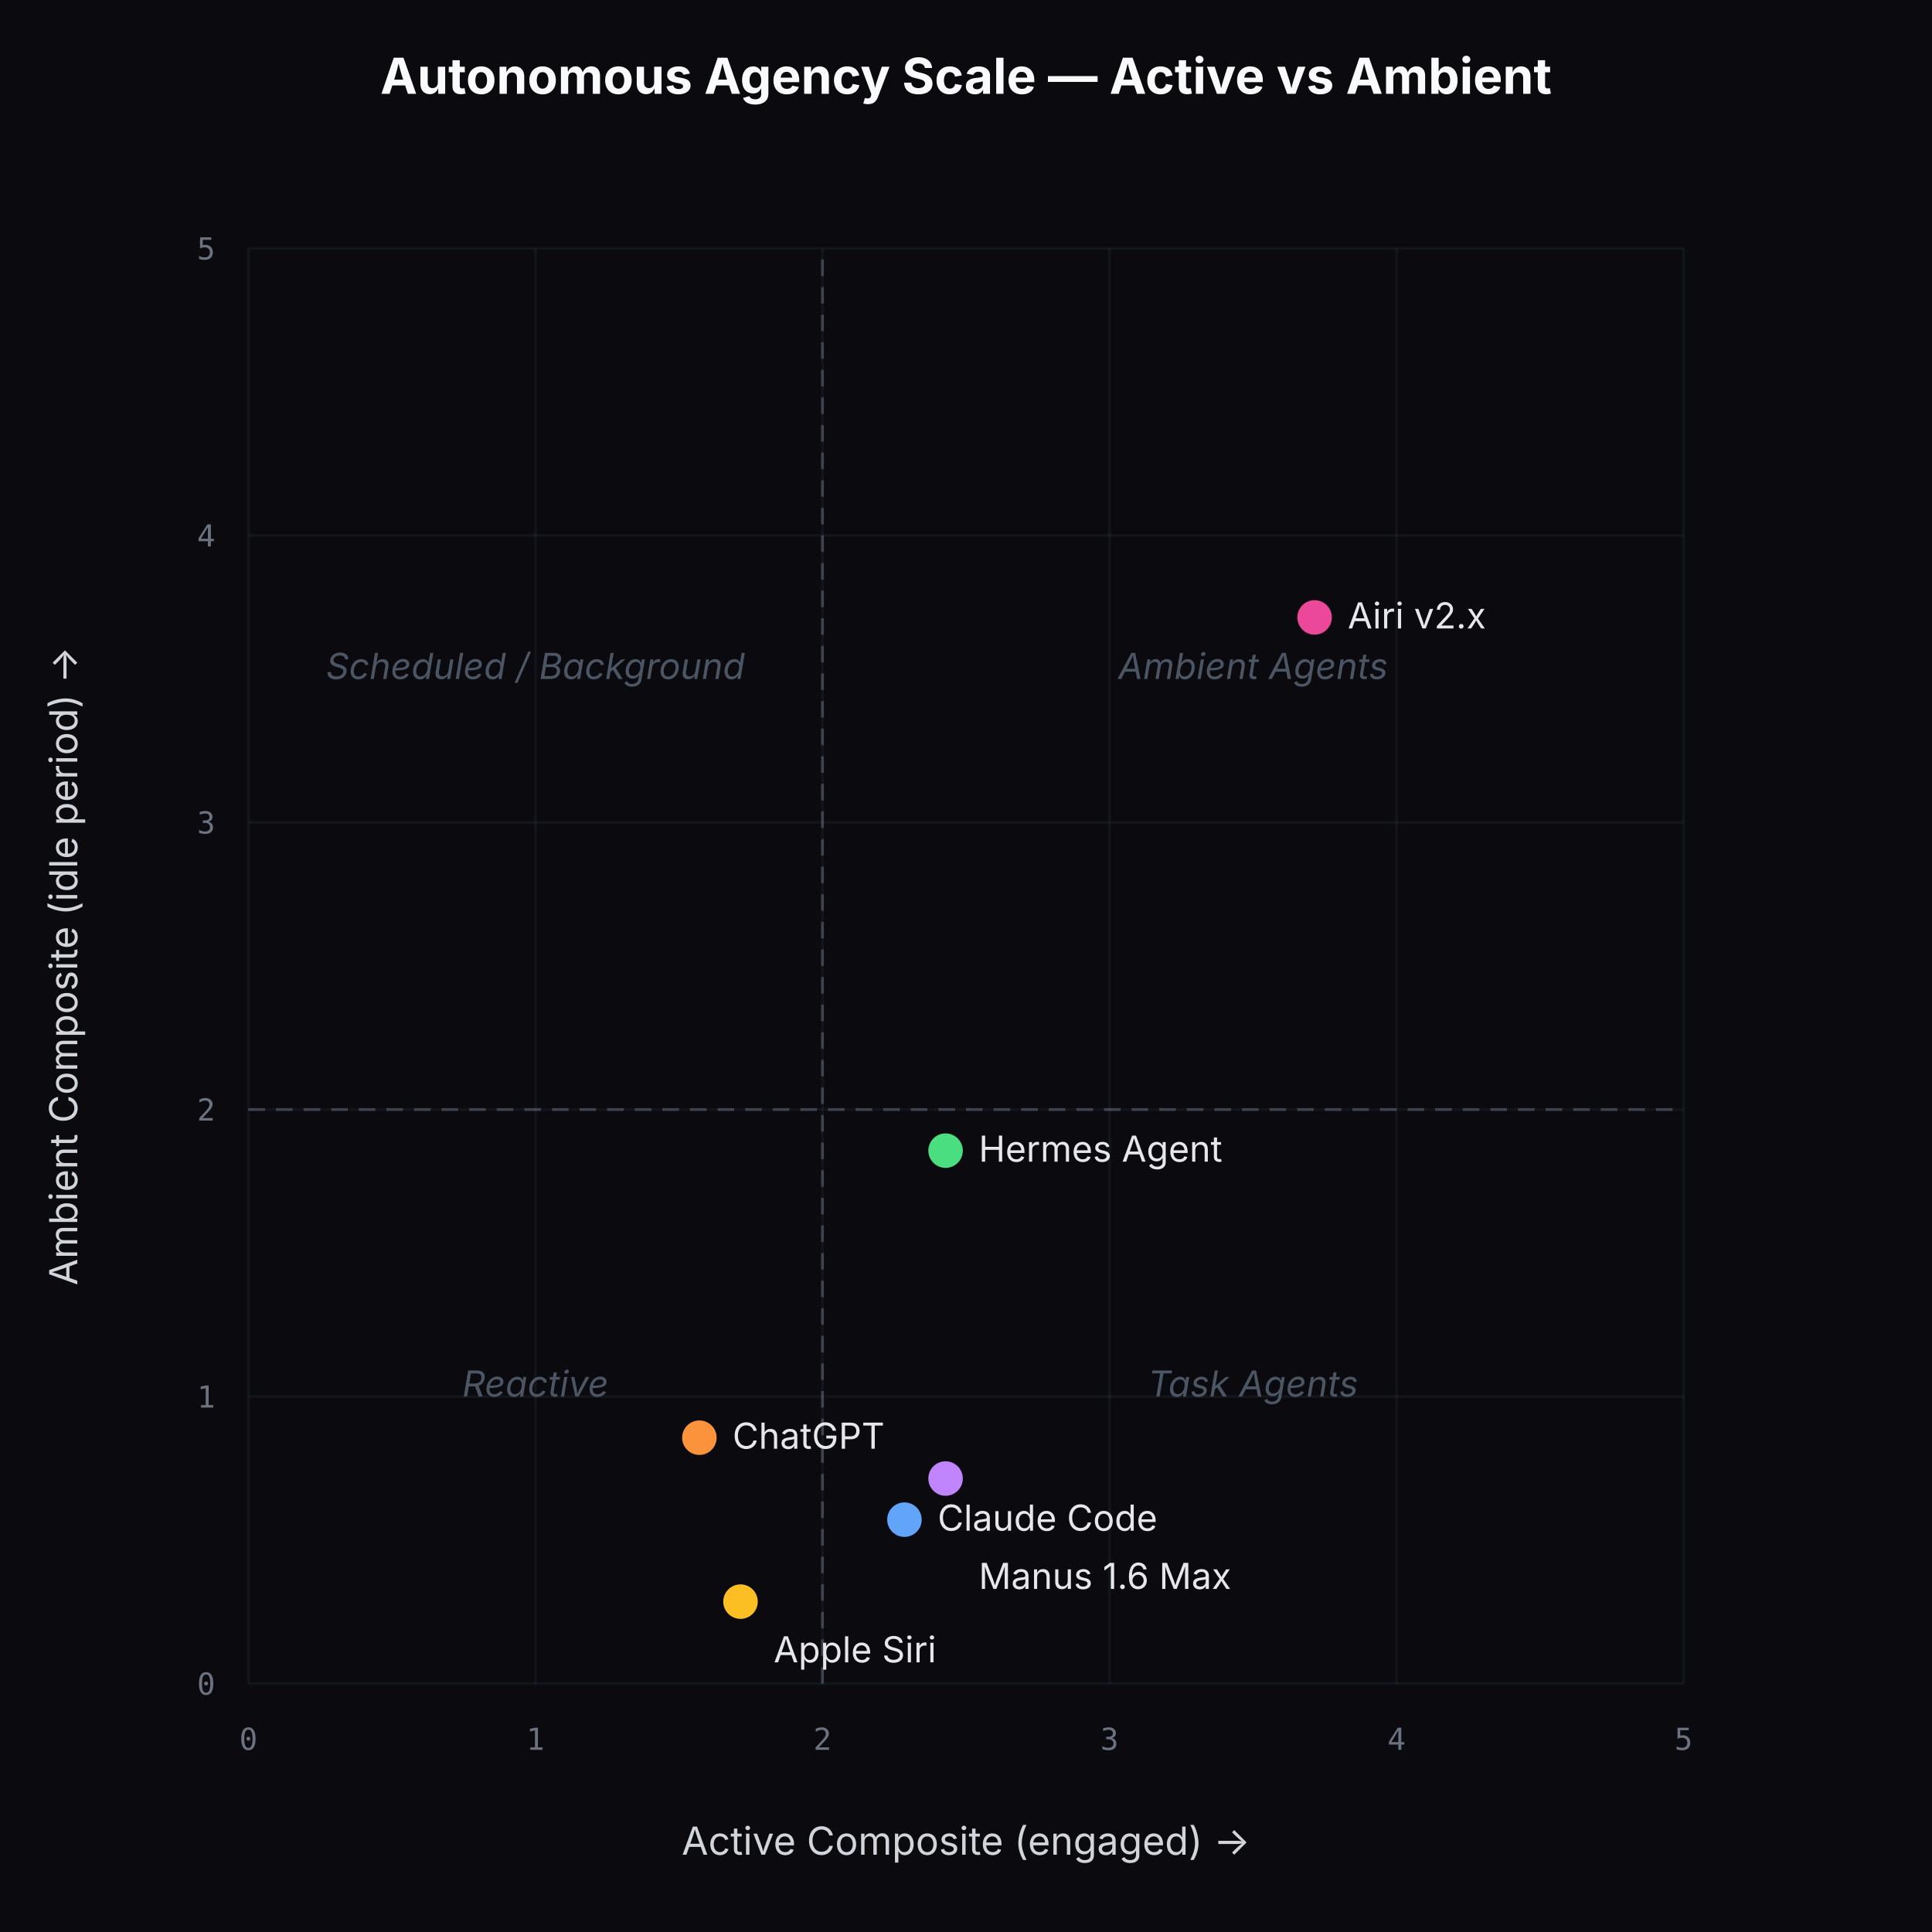
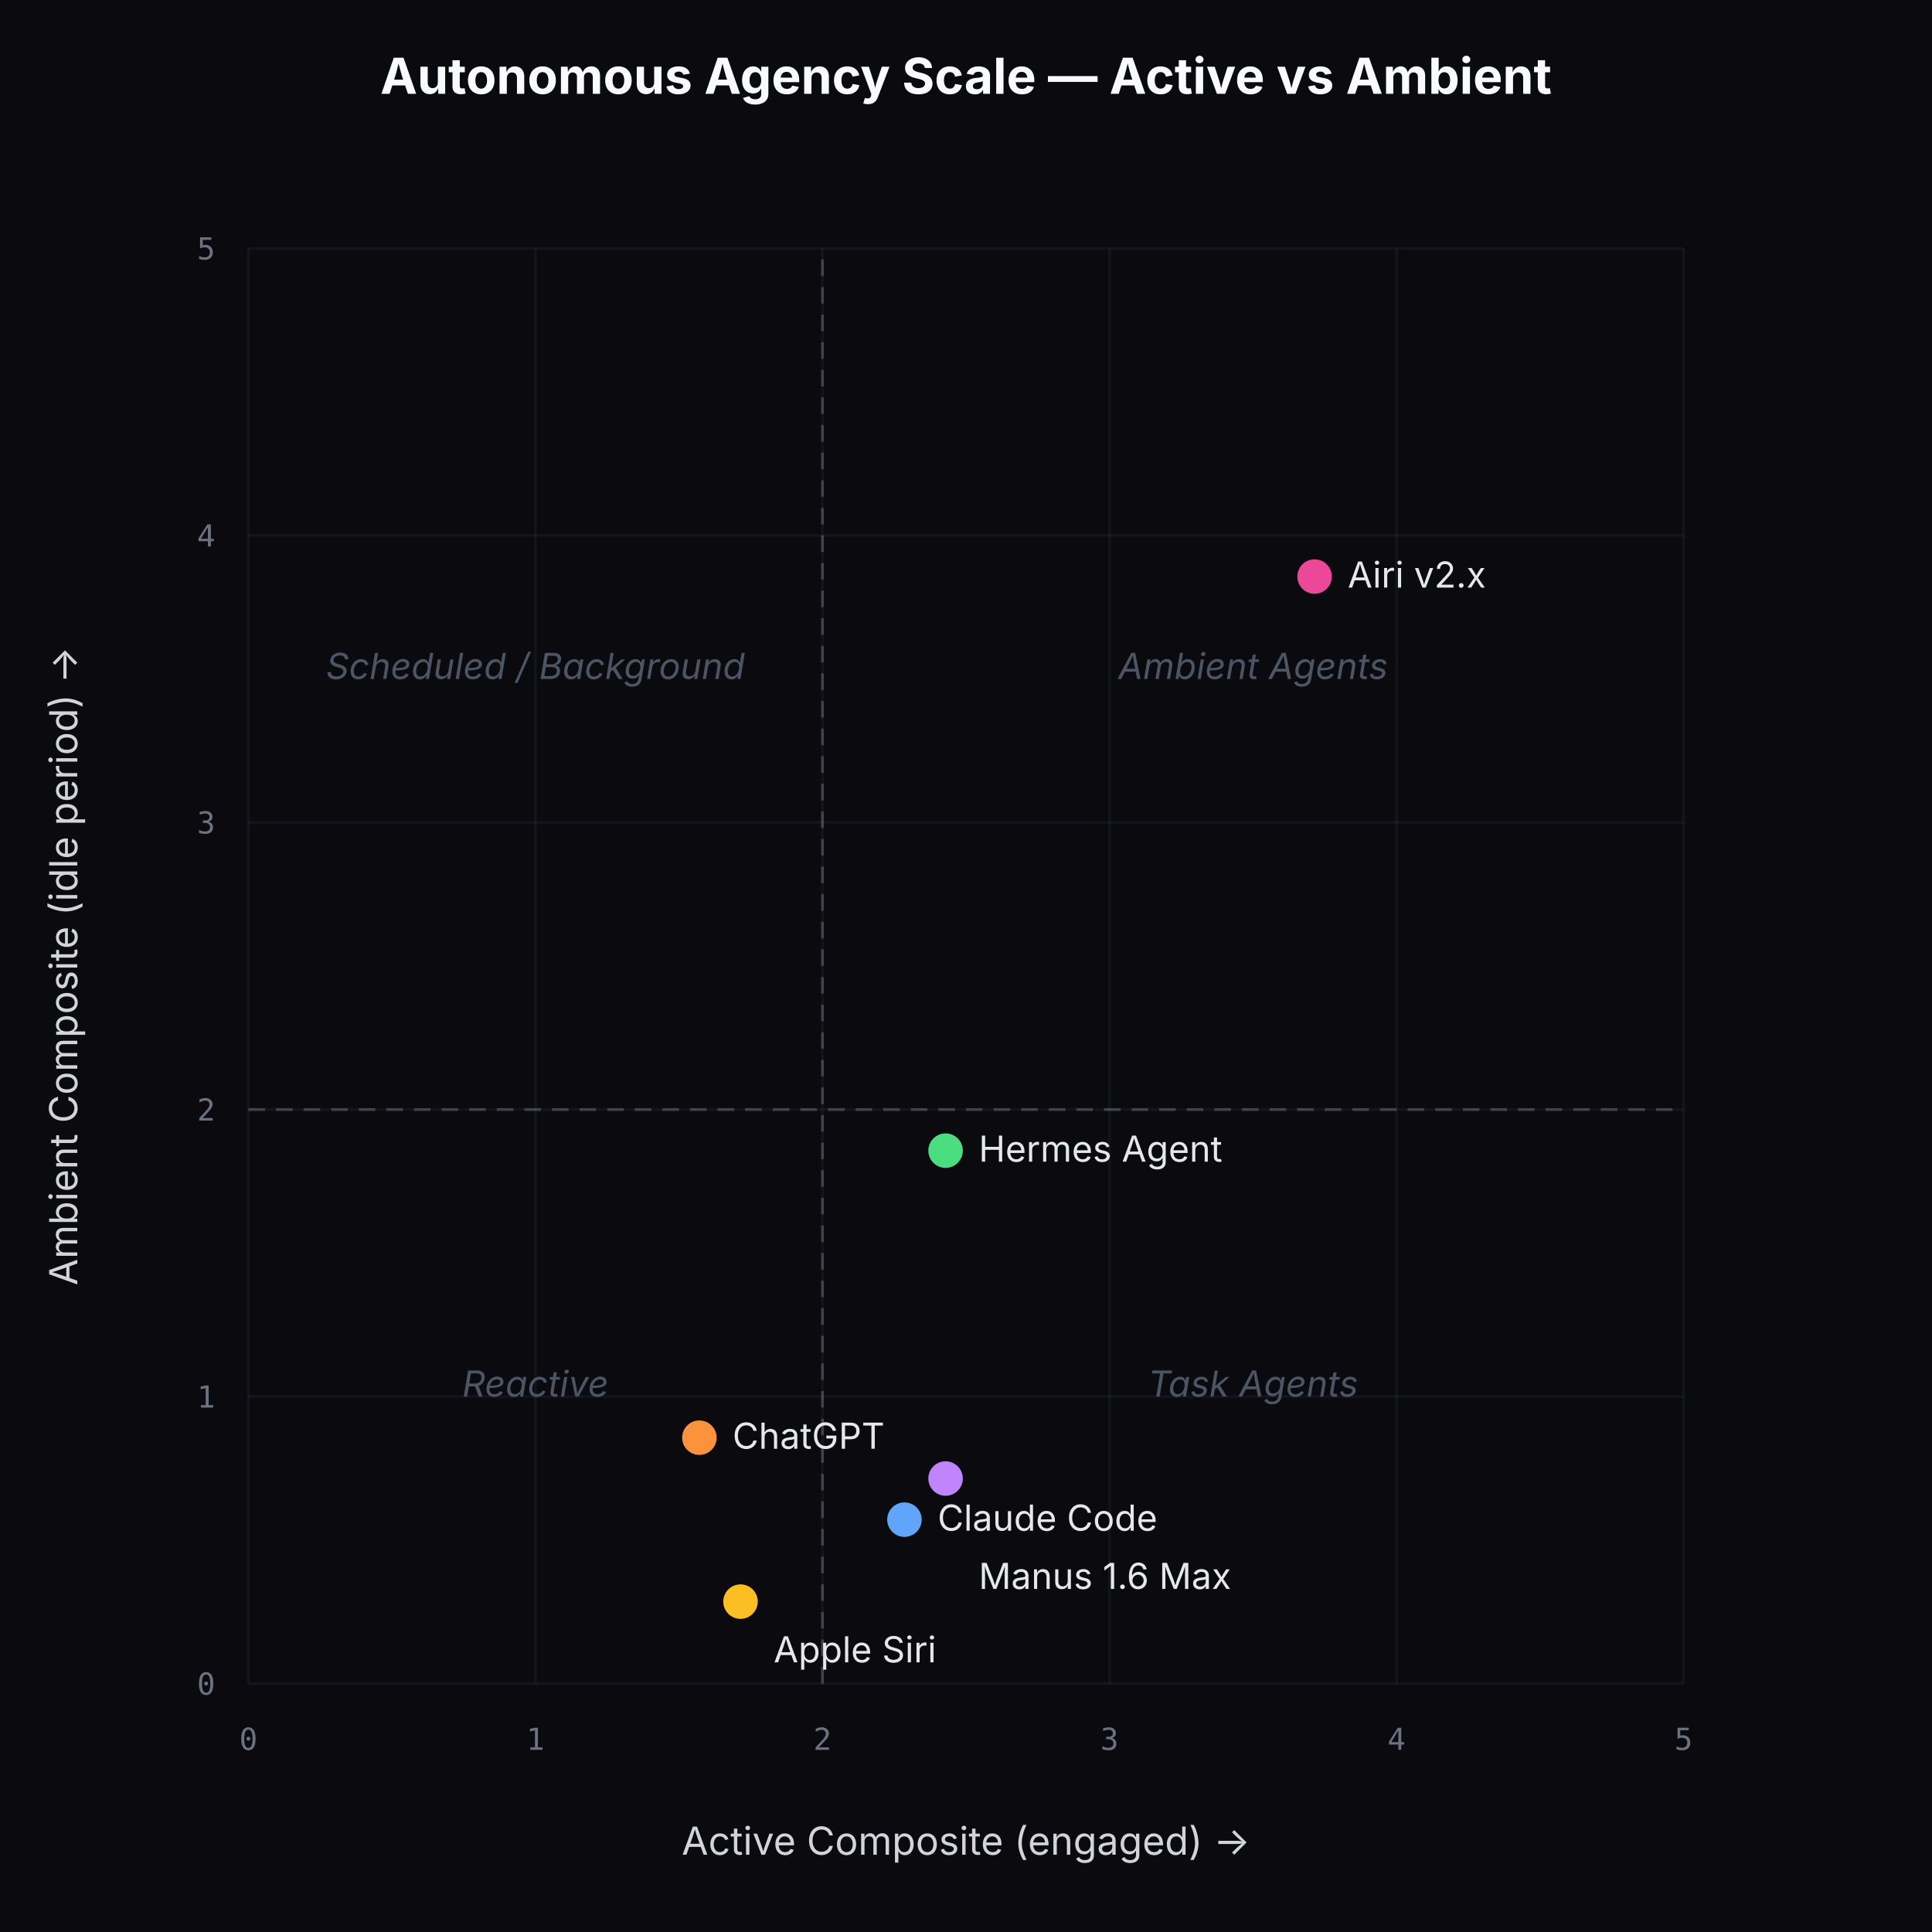
<svg xmlns="http://www.w3.org/2000/svg" viewBox="0 0 700 700" width="700" height="700">
  <rect width="700" height="700" fill="#0a0a0f" />
  <line x1="90.0" y1="610.0" x2="90.0" y2="90.0" stroke="#374151" stroke-width="1" opacity="0.2" />
  <line x1="90.0" y1="610.0" x2="610.0" y2="610.0" stroke="#374151" stroke-width="1" opacity="0.2" />
  <text x="90.0" y="634.0" font-family="monospace" font-size="11" fill="#6b7280" text-anchor="middle">0</text>
  <text x="78.0" y="614.0" font-family="monospace" font-size="11" fill="#6b7280" text-anchor="end">0</text>
  <line x1="194.0" y1="610.0" x2="194.0" y2="90.0" stroke="#374151" stroke-width="1" opacity="0.2" />
  <line x1="90.0" y1="506.0" x2="610.0" y2="506.0" stroke="#374151" stroke-width="1" opacity="0.2" />
  <text x="194.0" y="634.0" font-family="monospace" font-size="11" fill="#6b7280" text-anchor="middle">1</text>
  <text x="78.0" y="510.0" font-family="monospace" font-size="11" fill="#6b7280" text-anchor="end">1</text>
  <line x1="298.0" y1="610.0" x2="298.0" y2="90.0" stroke="#374151" stroke-width="1" opacity="0.2" />
  <line x1="90.0" y1="402.0" x2="610.0" y2="402.0" stroke="#374151" stroke-width="1" opacity="0.2" />
  <text x="298.0" y="634.0" font-family="monospace" font-size="11" fill="#6b7280" text-anchor="middle">2</text>
  <text x="78.0" y="406.0" font-family="monospace" font-size="11" fill="#6b7280" text-anchor="end">2</text>
  <line x1="402.0" y1="610.0" x2="402.0" y2="90.0" stroke="#374151" stroke-width="1" opacity="0.2" />
  <line x1="90.0" y1="298.0" x2="610.0" y2="298.0" stroke="#374151" stroke-width="1" opacity="0.2" />
  <text x="402.0" y="634.0" font-family="monospace" font-size="11" fill="#6b7280" text-anchor="middle">3</text>
  <text x="78.0" y="302.0" font-family="monospace" font-size="11" fill="#6b7280" text-anchor="end">3</text>
  <line x1="506.0" y1="610.0" x2="506.0" y2="90.0" stroke="#374151" stroke-width="1" opacity="0.2" />
  <line x1="90.0" y1="194.0" x2="610.0" y2="194.0" stroke="#374151" stroke-width="1" opacity="0.2" />
  <text x="506.0" y="634.0" font-family="monospace" font-size="11" fill="#6b7280" text-anchor="middle">4</text>
  <text x="78.0" y="198.0" font-family="monospace" font-size="11" fill="#6b7280" text-anchor="end">4</text>
  <line x1="610.0" y1="610.0" x2="610.0" y2="90.0" stroke="#374151" stroke-width="1" opacity="0.2" />
  <line x1="90.0" y1="90.0" x2="610.0" y2="90.0" stroke="#374151" stroke-width="1" opacity="0.2" />
  <text x="610.0" y="634.0" font-family="monospace" font-size="11" fill="#6b7280" text-anchor="middle">5</text>
  <text x="78.0" y="94.0" font-family="monospace" font-size="11" fill="#6b7280" text-anchor="end">5</text>
  <line x1="298.0" y1="610.0" x2="298.0" y2="90.0" stroke="#6b7280" stroke-width="1" stroke-dasharray="6 4" opacity="0.5" />
  <line x1="90.0" y1="402.0" x2="610.0" y2="402.0" stroke="#6b7280" stroke-width="1" stroke-dasharray="6 4" opacity="0.5" />
  <text x="194.0" y="506.0" font-family="system-ui, -apple-system, sans-serif" font-size="13" fill="#4b5563" text-anchor="middle" font-style="italic">Reactive</text>
  <text x="454.0" y="506.0" font-family="system-ui, -apple-system, sans-serif" font-size="13" fill="#4b5563" text-anchor="middle" font-style="italic">Task Agents</text>
  <text x="194.0" y="246.0" font-family="system-ui, -apple-system, sans-serif" font-size="13" fill="#4b5563" text-anchor="middle" font-style="italic">Scheduled / Background</text>
  <text x="454.0" y="246.0" font-family="system-ui, -apple-system, sans-serif" font-size="13" fill="#4b5563" text-anchor="middle" font-style="italic">Ambient Agents</text>
  <text x="350.0" y="672.0" font-family="system-ui, -apple-system, sans-serif" font-size="14" fill="#d1d5db" text-anchor="middle">Active Composite (engaged) →</text>
  <text x="28" y="350.0" font-family="system-ui, -apple-system, sans-serif" font-size="14" fill="#d1d5db" text-anchor="middle" transform="rotate(-90 28 350.0)">Ambient Composite (idle period) →</text>
-   <circle cx="476.3" cy="223.7" r="7" fill="#ec4899" stroke="#0a0a0f" stroke-width="1.5" />
-   <text x="488.3" y="227.7" font-family="system-ui, -apple-system, sans-serif" font-size="13" fill="#e5e7eb">Airi v2.x</text>
+   <circle cx="476.3" cy="208.9" r="7" fill="#ec4899" stroke="#0a0a0f" stroke-width="1.5" />
+   <text x="488.3" y="212.9" font-family="system-ui, -apple-system, sans-serif" font-size="13" fill="#e5e7eb">Airi v2.x</text>
  <circle cx="253.4" cy="520.9" r="7" fill="#fb923c" stroke="#0a0a0f" stroke-width="1.5" />
  <text x="265.4" y="524.9" font-family="system-ui, -apple-system, sans-serif" font-size="13" fill="#e5e7eb">ChatGPT</text>
  <circle cx="327.7" cy="550.6" r="7" fill="#60a5fa" stroke="#0a0a0f" stroke-width="1.5" />
  <text x="339.7" y="554.6" font-family="system-ui, -apple-system, sans-serif" font-size="13" fill="#e5e7eb">Claude Code</text>
  <circle cx="342.6" cy="416.9" r="7" fill="#4ade80" stroke="#0a0a0f" stroke-width="1.5" />
  <text x="354.6" y="420.9" font-family="system-ui, -apple-system, sans-serif" font-size="13" fill="#e5e7eb">Hermes Agent</text>
  <circle cx="342.6" cy="535.7" r="7" fill="#c084fc" stroke="#0a0a0f" stroke-width="1.5" />
  <text x="354.6" y="575.7" font-family="system-ui, -apple-system, sans-serif" font-size="13" fill="#e5e7eb">Manus 1.6 Max</text>
  <circle cx="268.3" cy="580.3" r="7" fill="#fbbf24" stroke="#0a0a0f" stroke-width="1.5" />
  <text x="280.3" y="602.3" font-family="system-ui, -apple-system, sans-serif" font-size="13" fill="#e5e7eb">Apple Siri</text>
  <text x="350.0" y="34" font-family="system-ui, -apple-system, sans-serif" font-size="18" font-weight="bold" fill="#f9fafb" text-anchor="middle">Autonomous Agency Scale — Active vs Ambient</text>
</svg>
